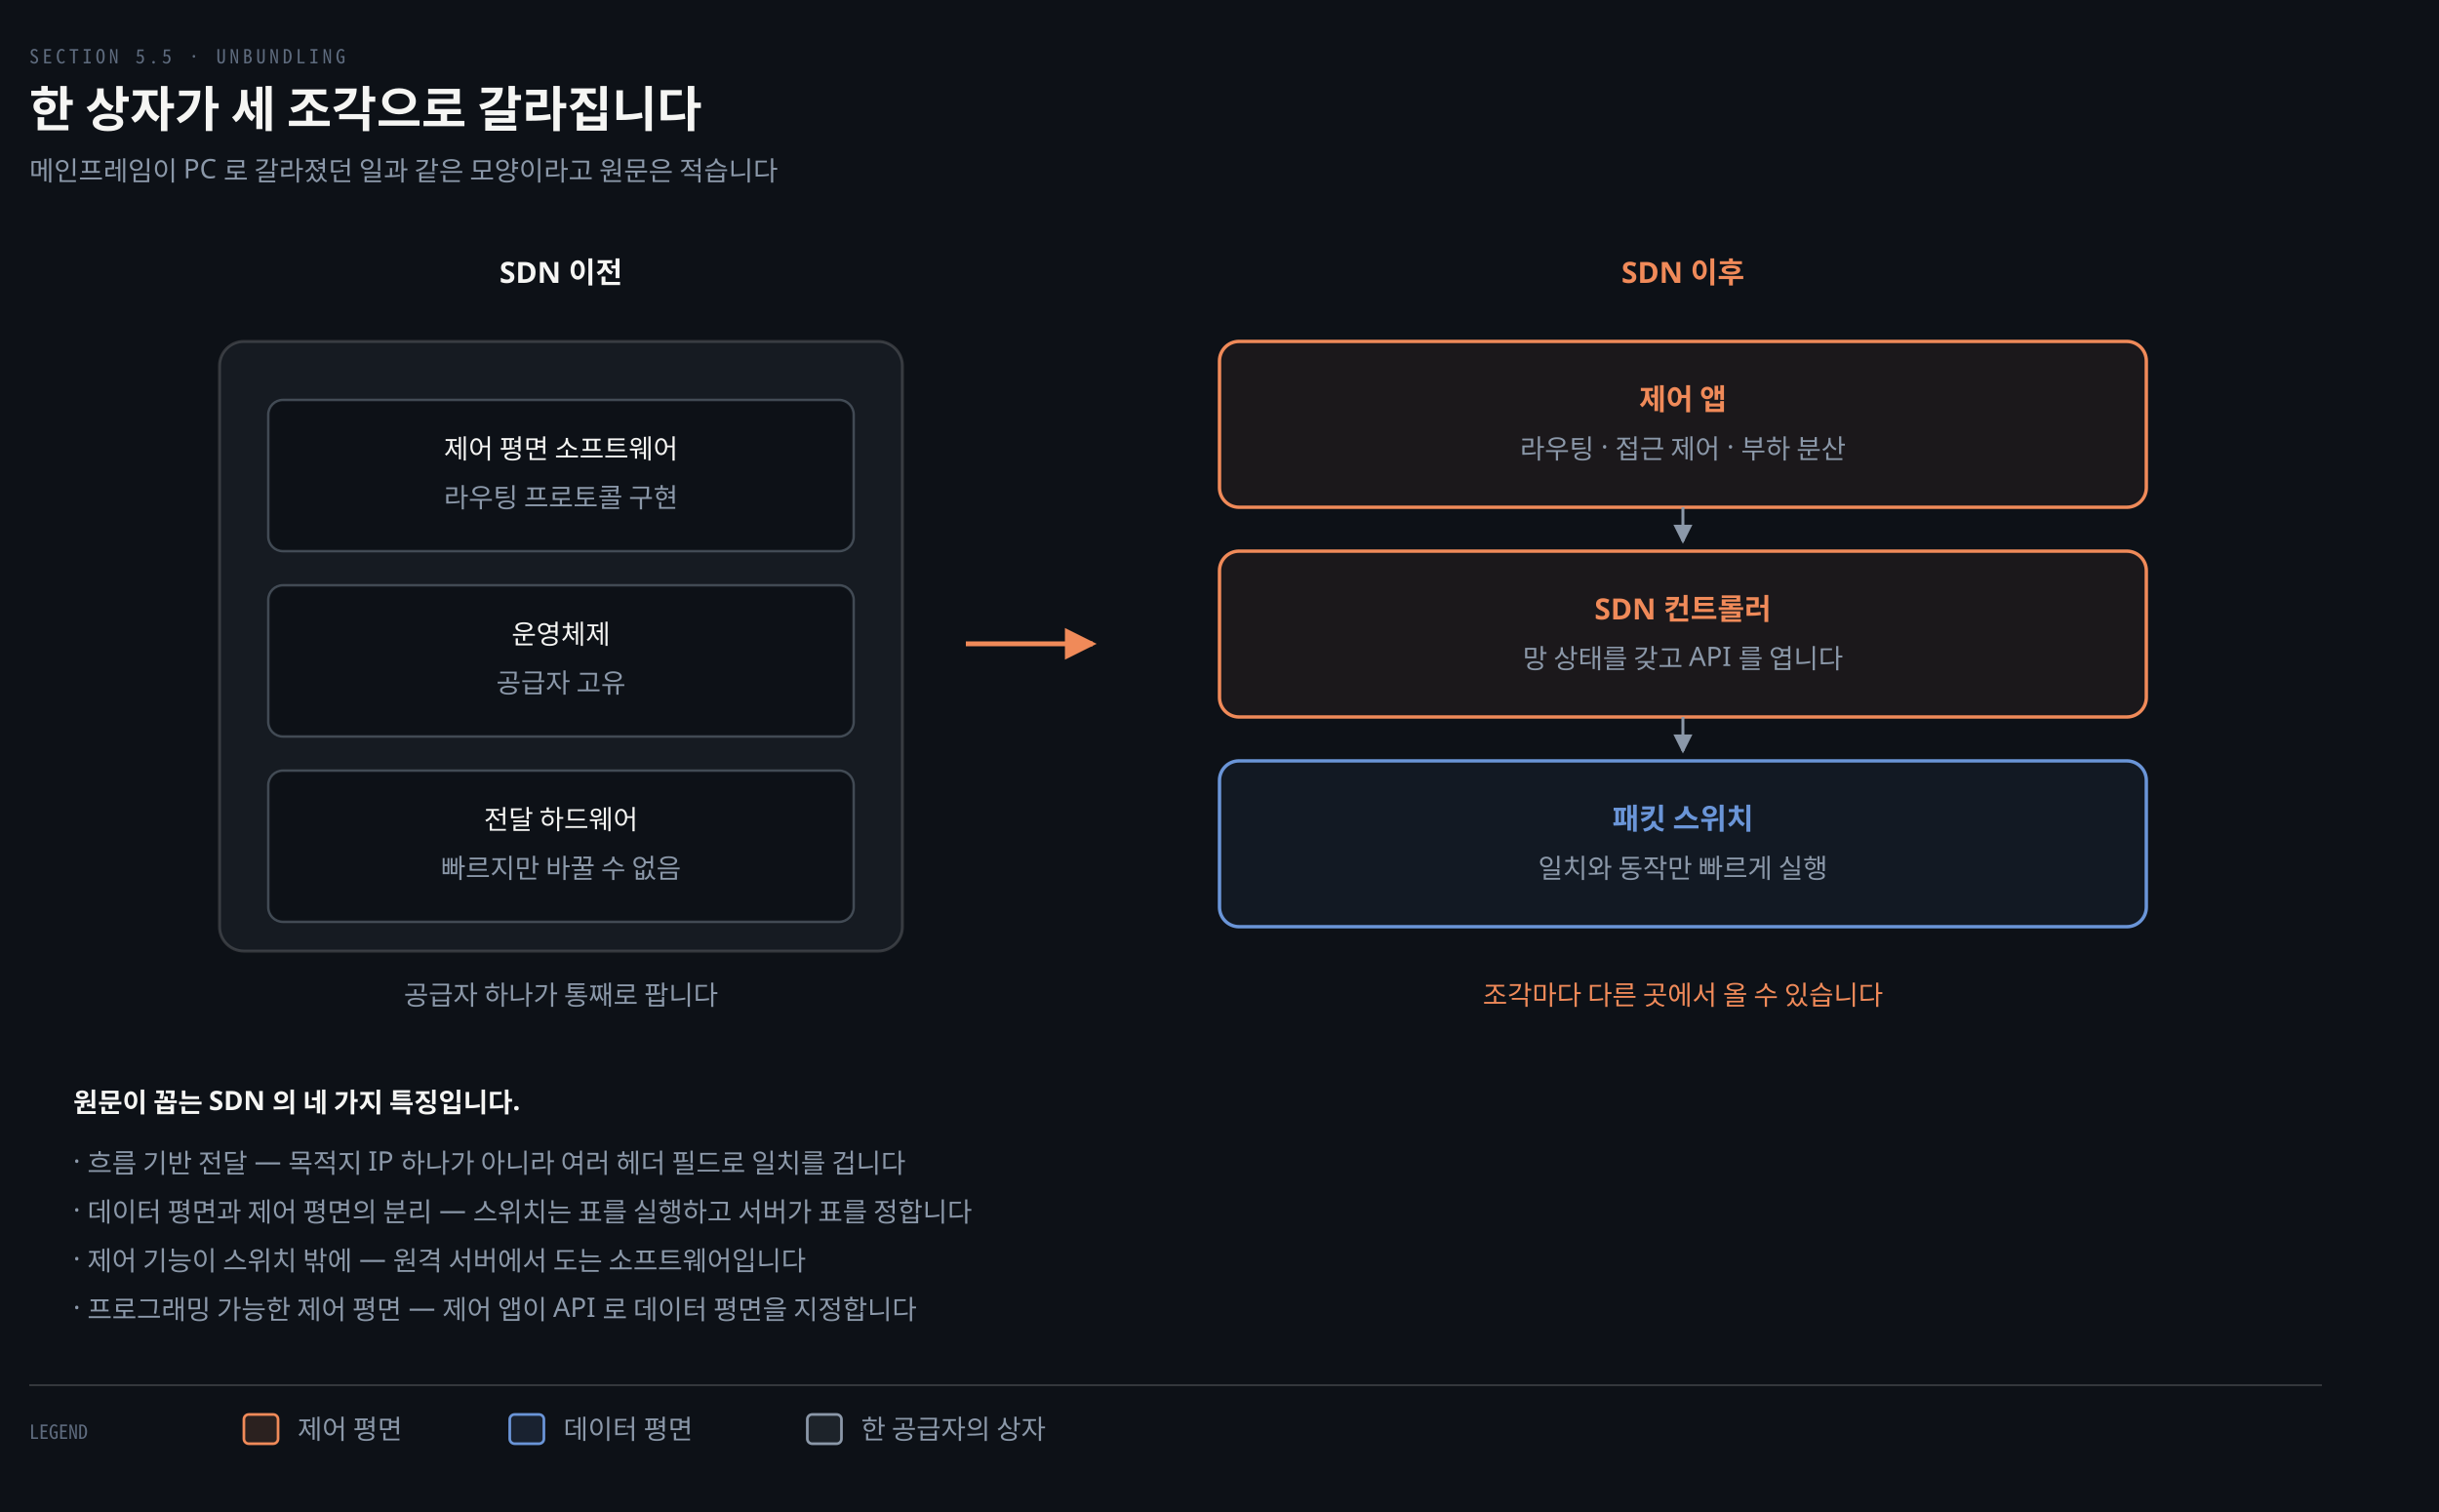
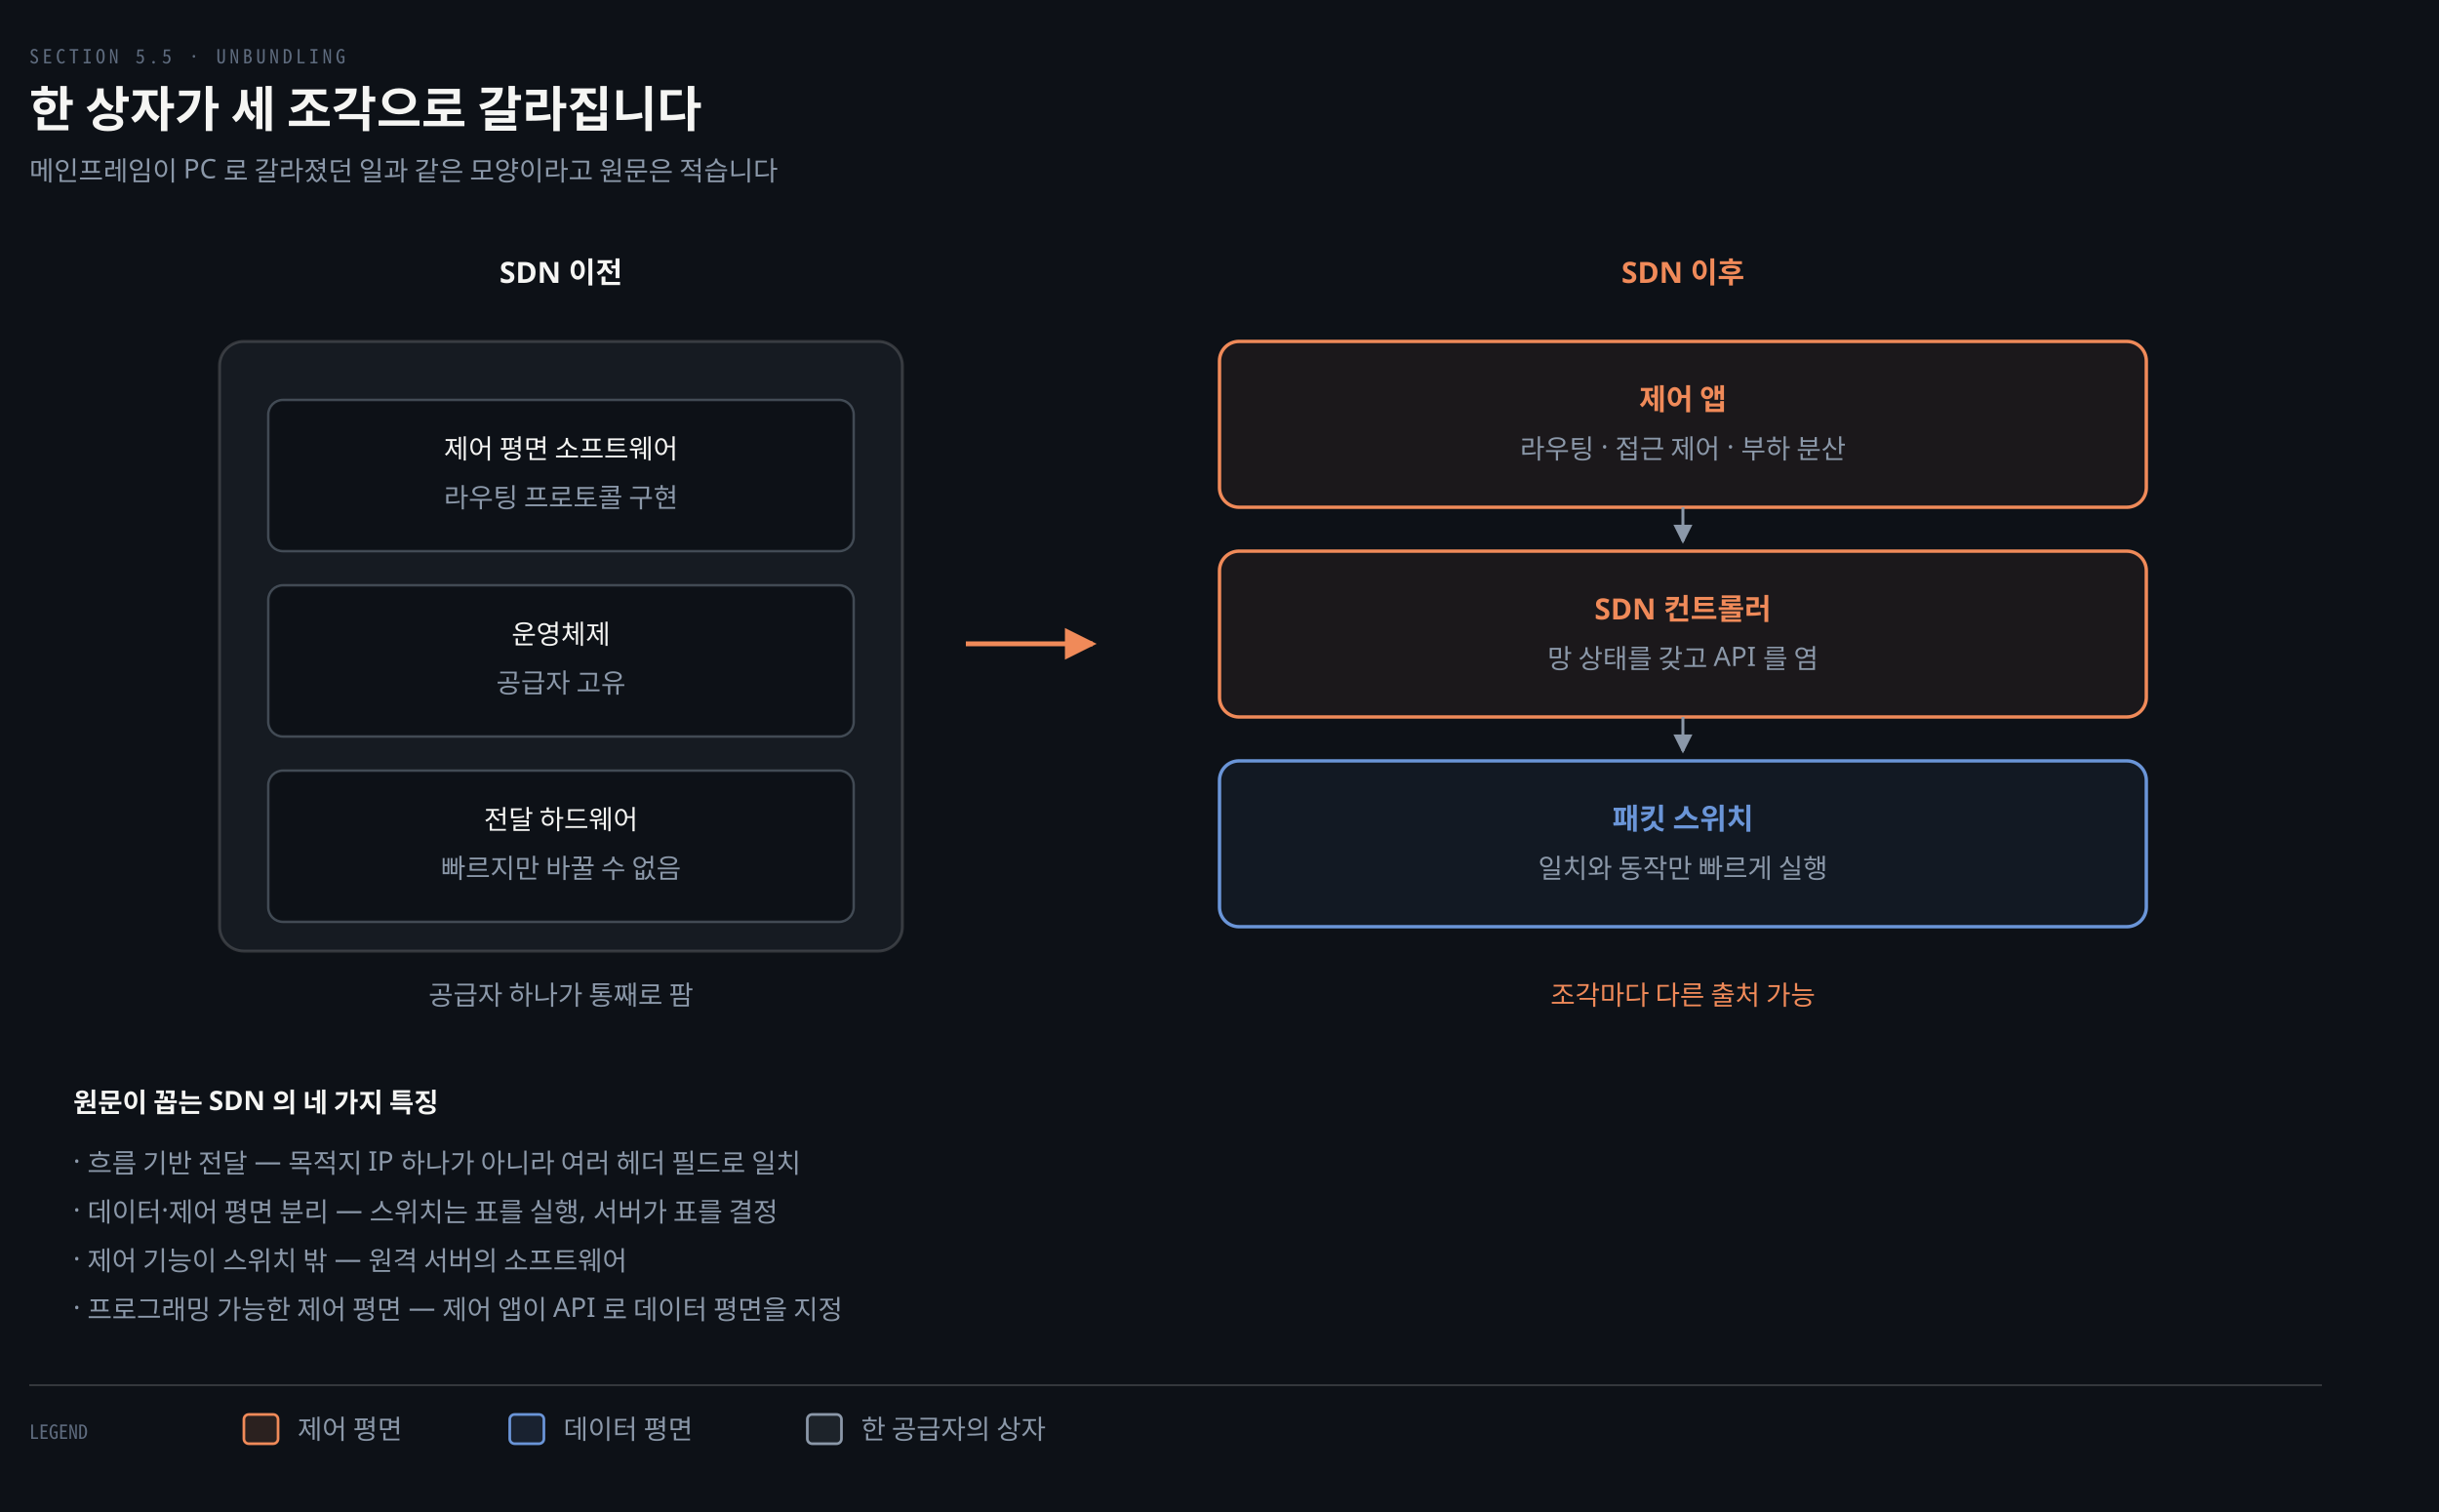
<svg xmlns="http://www.w3.org/2000/svg" viewBox="0 0 1000 620" width="100%" role="img" aria-labelledby="dt dd">
  <defs>
    <marker id="ar" viewBox="0 0 8 8" refX="7" refY="4" markerWidth="6.5" markerHeight="6.5" orient="auto">
      <path d="M0 0 L8 4 L0 8 z" fill="#8B98A9" />
    </marker>
    <marker id="ok" viewBox="0 0 8 8" refX="7" refY="4" markerWidth="6.5" markerHeight="6.5" orient="auto">
      <path d="M0 0 L8 4 L0 8 z" fill="#3FB98C" />
    </marker>
    <marker id="warn" viewBox="0 0 8 8" refX="7" refY="4" markerWidth="6.5" markerHeight="6.5" orient="auto">
      <path d="M0 0 L8 4 L0 8 z" fill="#E3B341" />
    </marker>
    <marker id="bad" viewBox="0 0 8 8" refX="7" refY="4" markerWidth="6.5" markerHeight="6.5" orient="auto">
      <path d="M0 0 L8 4 L0 8 z" fill="#F0616D" />
    </marker>
    <marker id="info" viewBox="0 0 8 8" refX="7" refY="4" markerWidth="6.5" markerHeight="6.5" orient="auto">
      <path d="M0 0 L8 4 L0 8 z" fill="#6A95D8" />
    </marker>
    <marker id="acc" viewBox="0 0 8 8" refX="7" refY="4" markerWidth="6.5" markerHeight="6.5" orient="auto">
      <path d="M0 0 L8 4 L0 8 z" fill="#F08A59" />
    </marker>
    <marker id="soft" viewBox="0 0 8 8" refX="7" refY="4" markerWidth="6.5" markerHeight="6.5" orient="auto">
      <path d="M0 0 L8 4 L0 8 z" fill="#5E6B7E" />
    </marker>
  </defs>
  <rect width="1000" height="620" fill="#0D1117" />
  <text x="12" y="26" font-family="'Geist Mono','Noto Sans Mono CJK KR',monospace" font-size="8" letter-spacing="0.18em" fill="#5E6B7E">SECTION 5.5 · UNBUNDLING</text>
  <text x="12" y="52" font-family="'Geist','Apple SD Gothic Neo','Noto Sans KR','Malgun Gothic',sans-serif" font-size="20" font-weight="600" fill="#F5F5F3">한 상자가 세 조각으로 갈라집니다</text>
  <text x="12" y="74" font-family="'Geist','Apple SD Gothic Neo','Noto Sans KR','Malgun Gothic',sans-serif" font-size="11" fill="#8B98A9">메인프레임이 PC 로 갈라졌던 일과 같은 모양이라고 원문은 적습니다</text>
  <text x="230" y="116" text-anchor="middle" font-family="'Geist','Apple SD Gothic Neo','Noto Sans KR','Malgun Gothic',sans-serif" font-size="12" font-weight="600" fill="#F5F5F3">SDN 이전</text>
  <text x="690" y="116" text-anchor="middle" font-family="'Geist','Apple SD Gothic Neo','Noto Sans KR','Malgun Gothic',sans-serif" font-size="12" font-weight="600" fill="#F08A59">SDN 이후</text>
  <rect x="90" y="140" width="280" height="250" rx="10" fill="#161B22" stroke="rgba(191,192,192,0.22)" stroke-width="1.2" />
  <rect x="110" y="164" width="240" height="62" rx="6" fill="#0D1117" stroke="#8B98A966" stroke-width="1.0" />
  <text x="230" y="188" text-anchor="middle" font-family="'Geist','Apple SD Gothic Neo','Noto Sans KR','Malgun Gothic',sans-serif" font-size="11" font-weight="400" fill="#F5F5F3">제어 평면 소프트웨어</text>
  <text x="230" y="208" text-anchor="middle" font-family="'Geist','Apple SD Gothic Neo','Noto Sans KR','Malgun Gothic',sans-serif" font-size="11" font-weight="400" fill="#8B98A9">라우팅 프로토콜 구현</text>
  <rect x="110" y="240" width="240" height="62" rx="6" fill="#0D1117" stroke="#8B98A966" stroke-width="1.0" />
  <text x="230" y="264" text-anchor="middle" font-family="'Geist','Apple SD Gothic Neo','Noto Sans KR','Malgun Gothic',sans-serif" font-size="11" font-weight="400" fill="#F5F5F3">운영체제</text>
  <text x="230" y="284" text-anchor="middle" font-family="'Geist','Apple SD Gothic Neo','Noto Sans KR','Malgun Gothic',sans-serif" font-size="11" font-weight="400" fill="#8B98A9">공급자 고유</text>
  <rect x="110" y="316" width="240" height="62" rx="6" fill="#0D1117" stroke="#8B98A966" stroke-width="1.0" />
  <text x="230" y="340" text-anchor="middle" font-family="'Geist','Apple SD Gothic Neo','Noto Sans KR','Malgun Gothic',sans-serif" font-size="11" font-weight="400" fill="#F5F5F3">전달 하드웨어</text>
  <text x="230" y="360" text-anchor="middle" font-family="'Geist','Apple SD Gothic Neo','Noto Sans KR','Malgun Gothic',sans-serif" font-size="11" font-weight="400" fill="#8B98A9">빠르지만 바꿀 수 없음</text>
-   <text x="230" y="412" text-anchor="middle" font-family="'Geist','Apple SD Gothic Neo','Noto Sans KR','Malgun Gothic',sans-serif" font-size="11" font-weight="400" fill="#8B98A9">공급자 하나가 통째로 팝니다</text>
+   <text x="230" y="412" text-anchor="middle" font-family="'Geist','Apple SD Gothic Neo','Noto Sans KR','Malgun Gothic',sans-serif" font-size="11" font-weight="400" fill="#8B98A9">공급자 하나가 통째로 팜</text>
  <path d="M 396 264 L 448 264" fill="none" stroke="#F08A59" stroke-width="2.0" marker-end="url(#acc)" />
  <rect x="500" y="140" width="380" height="68" rx="8" fill="#F08A5910" stroke="#F08A59" stroke-width="1.4" />
  <text x="690" y="168" text-anchor="middle" font-family="'Geist','Apple SD Gothic Neo','Noto Sans KR','Malgun Gothic',sans-serif" font-size="12" font-weight="600" fill="#F08A59">제어 앱</text>
  <text x="690" y="188" text-anchor="middle" font-family="'Geist','Apple SD Gothic Neo','Noto Sans KR','Malgun Gothic',sans-serif" font-size="11" font-weight="400" fill="#8B98A9">라우팅 · 접근 제어 · 부하 분산</text>
  <path d="M 690 208 L 690 222" fill="none" stroke="#8B98A9" stroke-width="1.2" marker-end="url(#ar)" />
  <rect x="500" y="226" width="380" height="68" rx="8" fill="#F08A5910" stroke="#F08A59" stroke-width="1.4" />
  <text x="690" y="254" text-anchor="middle" font-family="'Geist','Apple SD Gothic Neo','Noto Sans KR','Malgun Gothic',sans-serif" font-size="12" font-weight="600" fill="#F08A59">SDN 컨트롤러</text>
-   <text x="690" y="274" text-anchor="middle" font-family="'Geist','Apple SD Gothic Neo','Noto Sans KR','Malgun Gothic',sans-serif" font-size="11" font-weight="400" fill="#8B98A9">망 상태를 갖고 API 를 엽니다</text>
+   <text x="690" y="274" text-anchor="middle" font-family="'Geist','Apple SD Gothic Neo','Noto Sans KR','Malgun Gothic',sans-serif" font-size="11" font-weight="400" fill="#8B98A9">망 상태를 갖고 API 를 염</text>
  <path d="M 690 294 L 690 308" fill="none" stroke="#8B98A9" stroke-width="1.2" marker-end="url(#ar)" />
  <rect x="500" y="312" width="380" height="68" rx="8" fill="#6A95D810" stroke="#6A95D8" stroke-width="1.4" />
  <text x="690" y="340" text-anchor="middle" font-family="'Geist','Apple SD Gothic Neo','Noto Sans KR','Malgun Gothic',sans-serif" font-size="12" font-weight="600" fill="#6A95D8">패킷 스위치</text>
  <text x="690" y="360" text-anchor="middle" font-family="'Geist','Apple SD Gothic Neo','Noto Sans KR','Malgun Gothic',sans-serif" font-size="11" font-weight="400" fill="#8B98A9">일치와 동작만 빠르게 실행</text>
-   <text x="690" y="412" text-anchor="middle" font-family="'Geist','Apple SD Gothic Neo','Noto Sans KR','Malgun Gothic',sans-serif" font-size="11" font-weight="400" fill="#F08A59">조각마다 다른 곳에서 올 수 있습니다</text>
-   <text x="30" y="456" text-anchor="start" font-family="'Geist','Apple SD Gothic Neo','Noto Sans KR','Malgun Gothic',sans-serif" font-size="11" font-weight="600" fill="#F5F5F3">원문이 꼽는 SDN 의 네 가지 특징입니다.</text>
-   <text x="30" y="480" text-anchor="start" font-family="'Geist','Apple SD Gothic Neo','Noto Sans KR','Malgun Gothic',sans-serif" font-size="11" font-weight="400" fill="#8B98A9">· 흐름 기반 전달 — 목적지 IP 하나가 아니라 여러 헤더 필드로 일치를 겁니다</text>
-   <text x="30" y="500" text-anchor="start" font-family="'Geist','Apple SD Gothic Neo','Noto Sans KR','Malgun Gothic',sans-serif" font-size="11" font-weight="400" fill="#8B98A9">· 데이터 평면과 제어 평면의 분리 — 스위치는 표를 실행하고 서버가 표를 정합니다</text>
-   <text x="30" y="520" text-anchor="start" font-family="'Geist','Apple SD Gothic Neo','Noto Sans KR','Malgun Gothic',sans-serif" font-size="11" font-weight="400" fill="#8B98A9">· 제어 기능이 스위치 밖에 — 원격 서버에서 도는 소프트웨어입니다</text>
-   <text x="30" y="540" text-anchor="start" font-family="'Geist','Apple SD Gothic Neo','Noto Sans KR','Malgun Gothic',sans-serif" font-size="11" font-weight="400" fill="#8B98A9">· 프로그래밍 가능한 제어 평면 — 제어 앱이 API 로 데이터 평면을 지정합니다</text>
+   <text x="690" y="412" text-anchor="middle" font-family="'Geist','Apple SD Gothic Neo','Noto Sans KR','Malgun Gothic',sans-serif" font-size="11" font-weight="400" fill="#F08A59">조각마다 다른 출처 가능</text>
+   <text x="30" y="456" text-anchor="start" font-family="'Geist','Apple SD Gothic Neo','Noto Sans KR','Malgun Gothic',sans-serif" font-size="11" font-weight="600" fill="#F5F5F3">원문이 꼽는 SDN 의 네 가지 특징</text>
+   <text x="30" y="480" text-anchor="start" font-family="'Geist','Apple SD Gothic Neo','Noto Sans KR','Malgun Gothic',sans-serif" font-size="11" font-weight="400" fill="#8B98A9">· 흐름 기반 전달 — 목적지 IP 하나가 아니라 여러 헤더 필드로 일치</text>
+   <text x="30" y="500" text-anchor="start" font-family="'Geist','Apple SD Gothic Neo','Noto Sans KR','Malgun Gothic',sans-serif" font-size="11" font-weight="400" fill="#8B98A9">· 데이터·제어 평면 분리 — 스위치는 표를 실행, 서버가 표를 결정</text>
+   <text x="30" y="520" text-anchor="start" font-family="'Geist','Apple SD Gothic Neo','Noto Sans KR','Malgun Gothic',sans-serif" font-size="11" font-weight="400" fill="#8B98A9">· 제어 기능이 스위치 밖 — 원격 서버의 소프트웨어</text>
+   <text x="30" y="540" text-anchor="start" font-family="'Geist','Apple SD Gothic Neo','Noto Sans KR','Malgun Gothic',sans-serif" font-size="11" font-weight="400" fill="#8B98A9">· 프로그래밍 가능한 제어 평면 — 제어 앱이 API 로 데이터 평면을 지정</text>
  <line x1="12" y1="568" x2="952" y2="568" stroke="rgba(191,192,192,0.22)" stroke-width="0.8" />
  <text x="12" y="590" text-anchor="start" font-family="'Geist Mono','Noto Sans Mono CJK KR',monospace" font-size="8" font-weight="400" fill="#5E6B7E">LEGEND</text>
  <rect x="100" y="580" width="14" height="12" rx="2" fill="#F08A5922" stroke="#F08A59" stroke-width="1.1" />
  <text x="122" y="590" text-anchor="start" font-family="'Geist','Apple SD Gothic Neo','Noto Sans KR','Malgun Gothic',sans-serif" font-size="11" font-weight="400" fill="#8B98A9">제어 평면</text>
  <rect x="209" y="580" width="14" height="12" rx="2" fill="#6A95D822" stroke="#6A95D8" stroke-width="1.1" />
  <text x="231" y="590" text-anchor="start" font-family="'Geist','Apple SD Gothic Neo','Noto Sans KR','Malgun Gothic',sans-serif" font-size="11" font-weight="400" fill="#8B98A9">데이터 평면</text>
  <rect x="331" y="580" width="14" height="12" rx="2" fill="#8B98A922" stroke="#8B98A9" stroke-width="1.1" />
  <text x="353" y="590" text-anchor="start" font-family="'Geist','Apple SD Gothic Neo','Noto Sans KR','Malgun Gothic',sans-serif" font-size="11" font-weight="400" fill="#8B98A9">한 공급자의 상자</text>
</svg>
